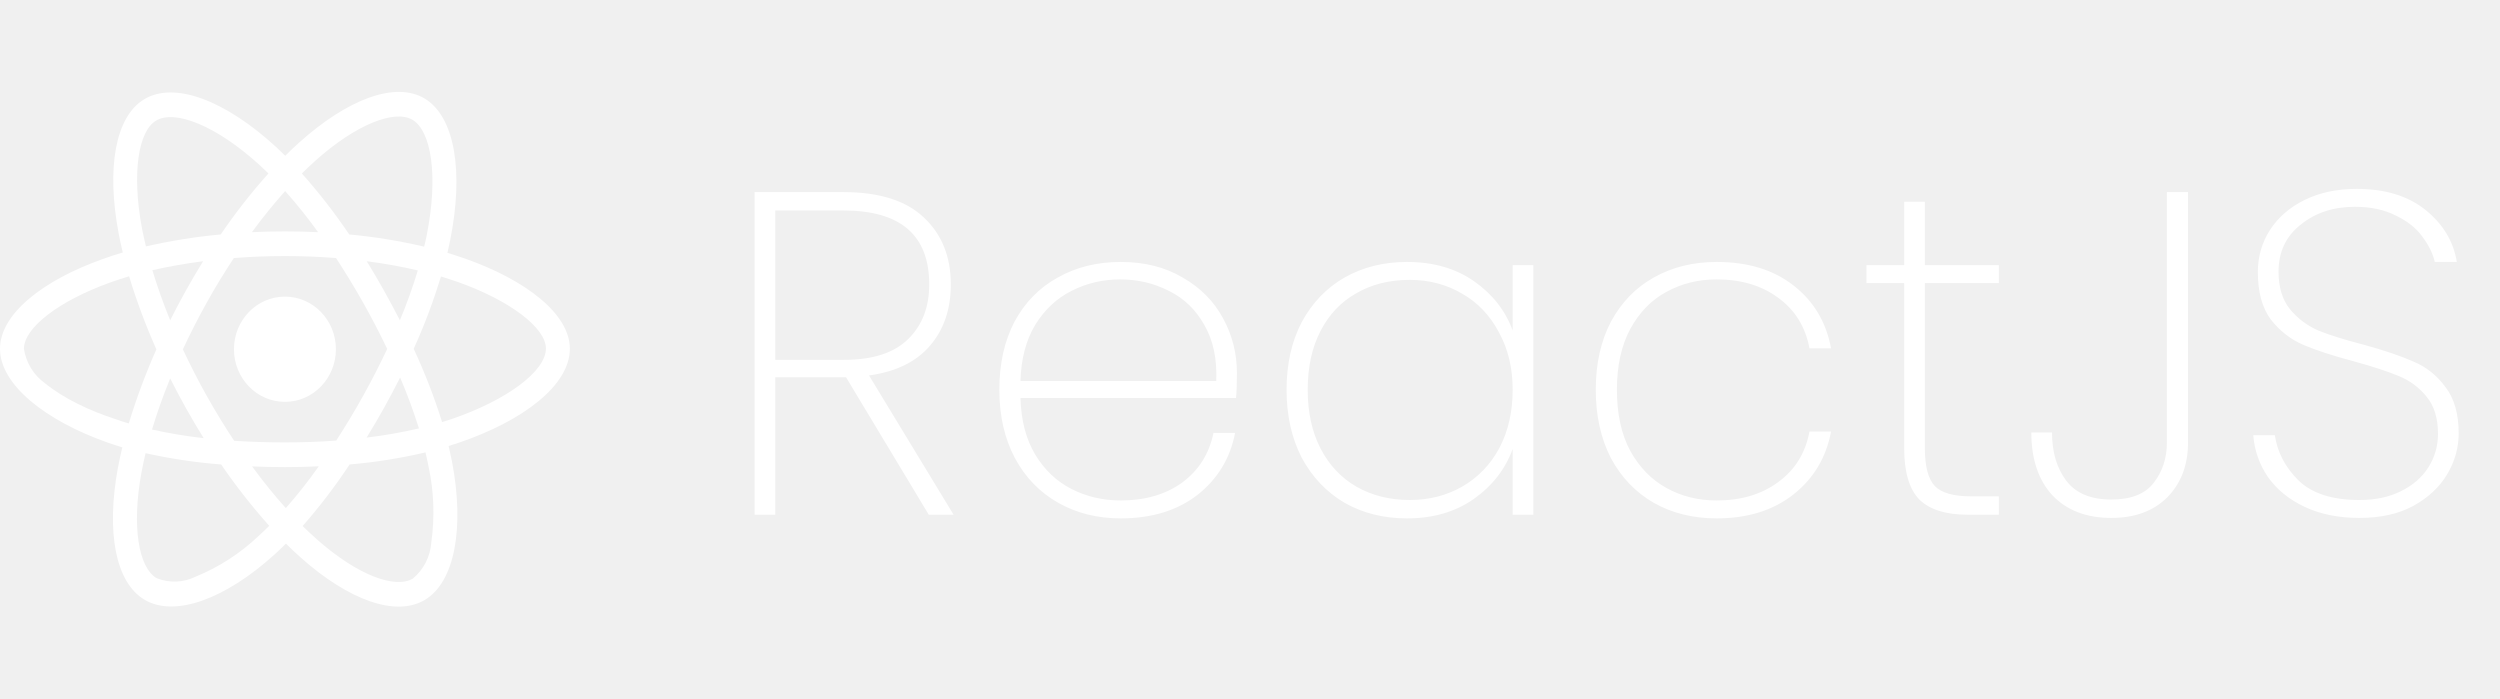
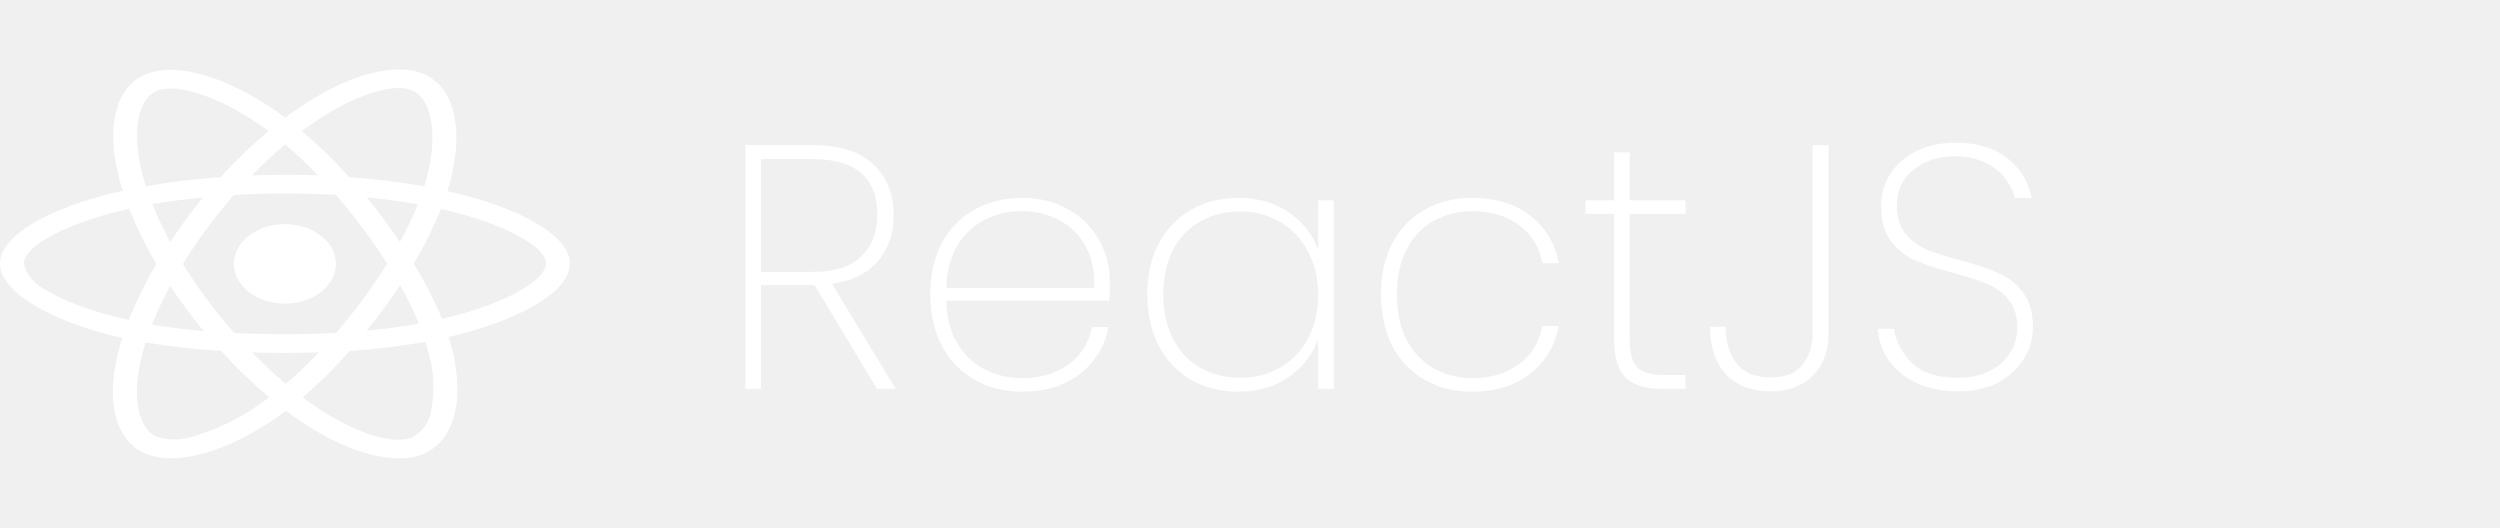
- <svg xmlns="http://www.w3.org/2000/svg" width="136" height="38" viewBox="0 0 136 38" fill="none">
-   <path d="M25.321 14.074C24.994 13.961 24.667 13.855 24.34 13.755C24.394 13.524 24.443 13.293 24.491 13.061C25.236 9.336 24.745 6.343 23.093 5.355C21.5 4.412 18.903 5.393 16.275 7.755C16.015 7.987 15.76 8.23 15.518 8.474C15.355 8.312 15.185 8.149 15.016 7.993C12.261 5.468 9.5 4.405 7.847 5.399C6.261 6.349 5.788 9.168 6.454 12.693C6.521 13.043 6.594 13.386 6.678 13.736C6.291 13.849 5.909 13.974 5.552 14.105C2.319 15.261 0 17.086 0 18.974C0 20.923 2.47 22.88 5.831 24.067C6.103 24.161 6.376 24.254 6.654 24.336C6.563 24.711 6.485 25.079 6.412 25.461C5.776 28.929 6.273 31.679 7.859 32.623C9.494 33.598 12.243 32.598 14.919 30.179C15.131 29.985 15.343 29.785 15.555 29.573C15.821 29.842 16.099 30.098 16.378 30.348C18.969 32.648 21.53 33.579 23.111 32.635C24.745 31.66 25.278 28.704 24.588 25.104C24.534 24.829 24.473 24.548 24.406 24.261C24.6 24.204 24.788 24.142 24.976 24.079C28.469 22.886 31 20.955 31 18.974C31 17.08 28.614 15.242 25.321 14.074ZM17.129 8.768C19.381 6.743 21.482 5.949 22.439 6.518C23.462 7.124 23.855 9.574 23.214 12.793C23.171 13.005 23.129 13.211 23.074 13.418C21.73 13.105 20.368 12.88 19 12.755C18.212 11.593 17.353 10.48 16.42 9.436C16.656 9.205 16.887 8.987 17.129 8.768ZM10.123 22.217C10.432 22.761 10.747 23.305 11.08 23.836C10.136 23.73 9.197 23.573 8.271 23.367C8.537 22.467 8.87 21.536 9.258 20.586C9.536 21.136 9.821 21.68 10.123 22.217ZM8.289 14.699C9.161 14.499 10.087 14.336 11.05 14.211C10.729 14.73 10.414 15.261 10.117 15.799C9.821 16.33 9.53 16.874 9.258 17.424C8.876 16.492 8.555 15.58 8.289 14.699ZM9.948 19.005C10.348 18.142 10.783 17.299 11.244 16.467C11.704 15.636 12.2 14.83 12.721 14.036C13.629 13.967 14.556 13.93 15.5 13.93C16.445 13.93 17.377 13.967 18.279 14.036C18.794 14.824 19.284 15.63 19.75 16.455C20.217 17.28 20.652 18.123 21.064 18.98C20.659 19.842 20.223 20.692 19.756 21.53C19.296 22.361 18.806 23.167 18.291 23.967C17.389 24.036 16.451 24.067 15.5 24.067C14.549 24.067 13.629 24.036 12.739 23.98C12.212 23.186 11.716 22.373 11.25 21.542C10.783 20.711 10.354 19.867 9.948 19.005ZM20.883 22.204C21.191 21.655 21.482 21.098 21.767 20.536C22.154 21.442 22.493 22.361 22.79 23.305C21.851 23.523 20.901 23.692 19.944 23.805C20.271 23.279 20.58 22.742 20.883 22.204ZM21.755 17.424C21.47 16.874 21.179 16.324 20.877 15.786C20.58 15.255 20.271 14.73 19.95 14.211C20.925 14.336 21.857 14.505 22.729 14.711C22.451 15.636 22.124 16.536 21.755 17.424ZM15.512 10.393C16.148 11.105 16.747 11.855 17.304 12.63C16.105 12.574 14.901 12.574 13.702 12.63C14.295 11.824 14.907 11.074 15.512 10.393ZM8.489 6.562C9.506 5.949 11.764 6.824 14.144 8.999C14.295 9.136 14.447 9.286 14.604 9.436C13.665 10.48 12.8 11.593 12.006 12.755C10.638 12.88 9.282 13.099 7.938 13.405C7.859 13.086 7.792 12.761 7.726 12.436C7.157 9.411 7.532 7.13 8.489 6.562ZM7.005 23.036C6.751 22.961 6.503 22.88 6.254 22.792C4.965 22.373 3.5 21.711 2.44 20.842C1.829 20.405 1.417 19.73 1.302 18.974C1.302 17.83 3.215 16.367 5.976 15.374C6.321 15.249 6.672 15.136 7.023 15.03C7.435 16.386 7.932 17.717 8.507 19.005C7.926 20.311 7.423 21.661 7.005 23.036ZM14.065 29.16C13.066 30.104 11.91 30.854 10.65 31.367C9.978 31.698 9.203 31.729 8.513 31.448C7.55 30.873 7.151 28.667 7.696 25.698C7.762 25.348 7.835 24.998 7.92 24.654C9.276 24.954 10.644 25.161 12.031 25.267C12.83 26.436 13.708 27.554 14.646 28.604C14.453 28.798 14.259 28.985 14.065 29.16ZM15.548 27.642C14.931 26.954 14.313 26.192 13.714 25.373C14.295 25.398 14.895 25.411 15.5 25.411C16.124 25.411 16.735 25.398 17.341 25.367C16.784 26.161 16.184 26.917 15.548 27.642ZM23.462 29.517C23.407 30.279 23.044 30.992 22.463 31.473C21.5 32.048 19.448 31.298 17.232 29.335C16.977 29.11 16.723 28.867 16.463 28.617C17.389 27.561 18.243 26.442 19.018 25.267C20.404 25.148 21.785 24.929 23.147 24.611C23.208 24.867 23.262 25.123 23.311 25.373C23.607 26.723 23.656 28.129 23.462 29.517ZM24.564 22.798C24.394 22.855 24.225 22.911 24.049 22.961C23.625 21.598 23.105 20.267 22.505 18.974C23.087 17.698 23.577 16.386 23.989 15.042C24.303 15.136 24.606 15.236 24.897 15.336C27.718 16.336 29.698 17.823 29.698 18.961C29.698 20.186 27.585 21.767 24.564 22.798ZM15.5 21.861C17.032 21.861 18.273 20.58 18.273 18.998C18.273 17.417 17.032 16.136 15.5 16.136C13.968 16.136 12.727 17.417 12.727 18.998C12.727 20.58 13.968 21.861 15.5 21.861Z" fill="white" />
-   <path d="M50.525 28L46.025 20.525H45.925H42.175V28H41.05V10.45H45.875C47.825 10.45 49.283 10.908 50.25 11.825C51.233 12.742 51.725 13.958 51.725 15.475C51.725 16.825 51.342 17.942 50.575 18.825C49.825 19.692 48.725 20.225 47.275 20.425L51.875 28H50.525ZM42.175 19.575H45.925C47.475 19.575 48.633 19.2 49.4 18.45C50.167 17.7 50.55 16.708 50.55 15.475C50.55 12.792 48.992 11.45 45.875 11.45H42.175V19.575ZM67.289 20.3C67.289 20.9 67.272 21.35 67.239 21.65H55.514C55.547 22.867 55.814 23.892 56.314 24.725C56.814 25.558 57.472 26.183 58.289 26.6C59.105 27.017 59.997 27.225 60.964 27.225C62.297 27.225 63.414 26.9 64.314 26.25C65.214 25.583 65.78 24.683 66.014 23.55H67.189C66.922 24.933 66.239 26.058 65.139 26.925C64.039 27.775 62.647 28.2 60.964 28.2C59.697 28.2 58.564 27.917 57.564 27.35C56.564 26.783 55.78 25.975 55.214 24.925C54.647 23.858 54.364 22.617 54.364 21.2C54.364 19.783 54.639 18.55 55.189 17.5C55.755 16.45 56.539 15.65 57.539 15.1C58.539 14.533 59.68 14.25 60.964 14.25C62.264 14.25 63.389 14.533 64.339 15.1C65.305 15.65 66.039 16.392 66.539 17.325C67.039 18.242 67.289 19.233 67.289 20.3ZM66.164 20.725C66.214 19.525 65.997 18.508 65.514 17.675C65.047 16.842 64.405 16.225 63.589 15.825C62.772 15.408 61.889 15.2 60.939 15.2C59.989 15.2 59.105 15.408 58.289 15.825C57.489 16.225 56.83 16.842 56.314 17.675C55.814 18.508 55.547 19.525 55.514 20.725H66.164ZM69.989 21.2C69.989 19.8 70.264 18.575 70.814 17.525C71.38 16.475 72.155 15.667 73.139 15.1C74.139 14.533 75.272 14.25 76.539 14.25C77.972 14.25 79.189 14.6 80.189 15.3C81.189 16 81.889 16.892 82.289 17.975V14.425H83.414V28H82.289V24.425C81.889 25.525 81.18 26.433 80.164 27.15C79.164 27.85 77.955 28.2 76.539 28.2C75.272 28.2 74.139 27.917 73.139 27.35C72.155 26.767 71.38 25.95 70.814 24.9C70.264 23.833 69.989 22.6 69.989 21.2ZM82.289 21.2C82.289 20.017 82.039 18.975 81.539 18.075C81.055 17.158 80.389 16.458 79.539 15.975C78.689 15.475 77.739 15.225 76.689 15.225C75.589 15.225 74.622 15.467 73.789 15.95C72.955 16.417 72.305 17.1 71.839 18C71.372 18.9 71.139 19.967 71.139 21.2C71.139 22.433 71.372 23.5 71.839 24.4C72.305 25.3 72.955 25.992 73.789 26.475C74.639 26.958 75.605 27.2 76.689 27.2C77.739 27.2 78.689 26.958 79.539 26.475C80.405 25.975 81.08 25.275 81.564 24.375C82.047 23.458 82.289 22.4 82.289 21.2ZM86.81 21.2C86.81 19.783 87.085 18.55 87.635 17.5C88.202 16.45 88.977 15.65 89.96 15.1C90.96 14.533 92.102 14.25 93.385 14.25C95.085 14.25 96.477 14.675 97.56 15.525C98.66 16.375 99.343 17.517 99.61 18.95H98.435C98.218 17.783 97.652 16.867 96.735 16.2C95.835 15.533 94.718 15.2 93.385 15.2C92.385 15.2 91.477 15.425 90.66 15.875C89.843 16.308 89.185 16.983 88.685 17.9C88.202 18.8 87.96 19.9 87.96 21.2C87.96 22.517 88.202 23.625 88.685 24.525C89.185 25.425 89.843 26.1 90.66 26.55C91.477 27 92.385 27.225 93.385 27.225C94.718 27.225 95.835 26.892 96.735 26.225C97.652 25.558 98.218 24.642 98.435 23.475H99.61C99.343 24.892 98.66 26.033 97.56 26.9C96.46 27.767 95.068 28.2 93.385 28.2C92.102 28.2 90.96 27.917 89.96 27.35C88.977 26.783 88.202 25.975 87.635 24.925C87.085 23.858 86.81 22.617 86.81 21.2ZM104.712 15.4V24.375C104.712 25.375 104.896 26.067 105.262 26.45C105.629 26.817 106.279 27 107.212 27H108.737V28H107.037C105.854 28 104.979 27.725 104.412 27.175C103.862 26.608 103.587 25.675 103.587 24.375V15.4H101.537V14.425H103.587V10.975H104.712V14.425H108.737V15.4H104.712ZM119.029 10.45V24.075C119.029 25.292 118.654 26.283 117.904 27.05C117.154 27.8 116.138 28.175 114.854 28.175C113.504 28.175 112.438 27.767 111.654 26.95C110.888 26.117 110.504 24.975 110.504 23.525H111.629C111.629 24.592 111.888 25.467 112.404 26.15C112.921 26.833 113.738 27.175 114.854 27.175C115.921 27.175 116.688 26.875 117.154 26.275C117.638 25.658 117.879 24.925 117.879 24.075V10.45H119.029ZM128.352 28.175C127.218 28.175 126.227 27.975 125.377 27.575C124.527 27.175 123.86 26.633 123.377 25.95C122.91 25.267 122.643 24.508 122.577 23.675H123.752C123.885 24.592 124.31 25.408 125.027 26.125C125.76 26.842 126.868 27.2 128.352 27.2C129.218 27.2 129.968 27.042 130.602 26.725C131.252 26.408 131.752 25.975 132.102 25.425C132.452 24.875 132.627 24.267 132.627 23.6C132.627 22.75 132.418 22.075 132.002 21.575C131.602 21.075 131.093 20.7 130.477 20.45C129.877 20.2 129.06 19.933 128.027 19.65C126.893 19.35 125.977 19.05 125.277 18.75C124.593 18.45 124.01 17.992 123.527 17.375C123.06 16.742 122.827 15.883 122.827 14.8C122.827 13.967 123.043 13.208 123.477 12.525C123.927 11.825 124.56 11.275 125.377 10.875C126.193 10.475 127.135 10.275 128.202 10.275C129.752 10.275 131.002 10.658 131.952 11.425C132.902 12.192 133.468 13.133 133.652 14.25H132.452C132.352 13.8 132.127 13.342 131.777 12.875C131.443 12.408 130.96 12.025 130.327 11.725C129.71 11.408 128.968 11.25 128.102 11.25C126.935 11.25 125.952 11.575 125.152 12.225C124.352 12.858 123.952 13.708 123.952 14.775C123.952 15.625 124.16 16.308 124.577 16.825C124.993 17.325 125.502 17.708 126.102 17.975C126.718 18.225 127.543 18.483 128.577 18.75C129.727 19.067 130.635 19.375 131.302 19.675C131.985 19.958 132.56 20.417 133.027 21.05C133.51 21.667 133.752 22.508 133.752 23.575C133.752 24.358 133.543 25.1 133.127 25.8C132.71 26.5 132.093 27.075 131.277 27.525C130.477 27.958 129.502 28.175 128.352 28.175Z" fill="white" />
+ <svg xmlns="http://www.w3.org/2000/svg" width="180" height="38" viewBox="0 0 180 38" fill="none">
+   <path d="M33.513 14.074C33.08 13.961 32.647 13.855 32.214 13.755C32.286 13.524 32.351 13.293 32.415 13.061C33.4 9.336 32.751 6.343 30.564 5.355C28.456 4.412 25.018 5.393 21.54 7.755C21.196 7.987 20.859 8.23 20.539 8.474C20.322 8.312 20.098 8.149 19.874 7.993C16.227 5.468 12.573 4.405 10.386 5.399C8.286 6.349 7.661 9.168 8.542 12.693C8.631 13.043 8.727 13.386 8.839 13.736C8.326 13.849 7.821 13.974 7.348 14.105C3.069 15.261 0 17.086 0 18.974C0 20.923 3.27 22.88 7.717 24.067C8.078 24.161 8.438 24.254 8.807 24.336C8.687 24.711 8.582 25.079 8.486 25.461C7.645 28.929 8.302 31.679 10.402 32.623C12.565 33.598 16.203 32.598 19.745 30.179C20.026 29.985 20.306 29.785 20.587 29.573C20.939 29.842 21.308 30.098 21.677 30.348C25.106 32.648 28.496 33.579 30.588 32.635C32.751 31.66 33.456 28.704 32.543 25.104C32.471 24.829 32.391 24.548 32.303 24.261C32.559 24.204 32.807 24.142 33.056 24.079C37.68 22.886 41.029 20.955 41.029 18.974C41.029 17.08 37.872 15.242 33.513 14.074ZM22.67 8.768C25.651 6.743 28.432 5.949 29.698 6.518C31.052 7.124 31.573 9.574 30.724 12.793C30.668 13.005 30.612 13.211 30.54 13.418C28.761 13.105 26.957 12.88 25.146 12.755C24.105 11.593 22.967 10.48 21.733 9.436C22.045 9.205 22.35 8.987 22.67 8.768ZM13.399 22.217C13.807 22.761 14.224 23.305 14.665 23.836C13.415 23.73 12.173 23.573 10.947 23.367C11.299 22.467 11.74 21.536 12.253 20.586C12.621 21.136 12.998 21.68 13.399 22.217ZM10.97 14.699C12.124 14.499 13.351 14.336 14.625 14.211C14.2 14.73 13.783 15.261 13.391 15.799C12.998 16.33 12.613 16.874 12.253 17.424C11.748 16.492 11.323 15.58 10.97 14.699ZM13.166 19.005C13.695 18.142 14.272 17.299 14.881 16.467C15.49 15.636 16.147 14.83 16.836 14.036C18.038 13.967 19.265 13.93 20.515 13.93C21.765 13.93 22.999 13.967 24.193 14.036C24.874 14.824 25.523 15.63 26.14 16.455C26.757 17.28 27.334 18.123 27.879 18.98C27.342 19.842 26.765 20.692 26.148 21.53C25.539 22.361 24.89 23.167 24.209 23.967C23.015 24.036 21.773 24.067 20.515 24.067C19.256 24.067 18.038 24.036 16.86 23.98C16.163 23.186 15.506 22.373 14.889 21.542C14.272 20.711 13.703 19.867 13.166 19.005ZM27.639 22.204C28.047 21.655 28.432 21.098 28.809 20.536C29.322 21.442 29.77 22.361 30.163 23.305C28.921 23.523 27.663 23.692 26.397 23.805C26.829 23.279 27.238 22.742 27.639 22.204ZM28.793 17.424C28.416 16.874 28.031 16.324 27.631 15.786C27.238 15.255 26.829 14.73 26.405 14.211C27.695 14.336 28.929 14.505 30.083 14.711C29.714 15.636 29.281 16.536 28.793 17.424ZM20.531 10.393C21.372 11.105 22.165 11.855 22.903 12.63C21.316 12.574 19.721 12.574 18.135 12.63C18.92 11.824 19.729 11.074 20.531 10.393ZM11.235 6.562C12.581 5.949 15.57 6.824 18.72 8.999C18.92 9.136 19.12 9.286 19.329 9.436C18.087 10.48 16.941 11.593 15.891 12.755C14.08 12.88 12.285 13.099 10.506 13.405C10.402 13.086 10.313 12.761 10.225 12.436C9.472 9.411 9.969 7.13 11.235 6.562ZM9.272 23.036C8.935 22.961 8.607 22.88 8.278 22.792C6.571 22.373 4.632 21.711 3.229 20.842C2.42 20.405 1.875 19.73 1.723 18.974C1.723 17.83 4.255 16.367 7.909 15.374C8.366 15.249 8.831 15.136 9.296 15.03C9.841 16.386 10.498 17.717 11.259 19.005C10.49 20.311 9.825 21.661 9.272 23.036ZM18.615 29.16C17.293 30.104 15.763 30.854 14.096 31.367C13.206 31.698 12.181 31.729 11.267 31.448C9.993 30.873 9.464 28.667 10.185 25.698C10.273 25.348 10.37 24.998 10.482 24.654C12.277 24.954 14.088 25.161 15.923 25.267C16.981 26.436 18.143 27.554 19.385 28.604C19.128 28.798 18.872 28.985 18.615 29.16ZM20.579 27.642C19.761 26.954 18.944 26.192 18.151 25.373C18.92 25.398 19.713 25.411 20.515 25.411C21.34 25.411 22.149 25.398 22.951 25.367C22.213 26.161 21.42 26.917 20.579 27.642ZM31.052 29.517C30.98 30.279 30.5 30.992 29.73 31.473C28.456 32.048 25.739 31.298 22.806 29.335C22.47 29.11 22.133 28.867 21.789 28.617C23.015 27.561 24.145 26.442 25.171 25.267C27.006 25.148 28.833 24.929 30.636 24.611C30.716 24.867 30.788 25.123 30.852 25.373C31.245 26.723 31.309 28.129 31.052 29.517ZM32.511 22.798C32.286 22.855 32.062 22.911 31.83 22.961C31.269 21.598 30.58 20.267 29.786 18.974C30.556 17.698 31.205 16.386 31.75 15.042C32.166 15.136 32.567 15.236 32.952 15.336C36.686 16.336 39.306 17.823 39.306 18.961C39.306 20.186 36.51 21.767 32.511 22.798ZM20.515 21.861C22.542 21.861 24.185 20.58 24.185 18.998C24.185 17.417 22.542 16.136 20.515 16.136C18.487 16.136 16.844 17.417 16.844 18.998C16.844 20.58 18.487 21.861 20.515 21.861Z" fill="white" />
+   <path d="M63.144 28L58.644 20.525H58.544H54.794V28H53.669V10.45H58.494C60.444 10.45 61.902 10.908 62.869 11.825C63.852 12.742 64.344 13.958 64.344 15.475C64.344 16.825 63.96 17.942 63.194 18.825C62.444 19.692 61.344 20.225 59.894 20.425L64.494 28H63.144ZM54.794 19.575H58.544C60.094 19.575 61.252 19.2 62.019 18.45C62.785 17.7 63.169 16.708 63.169 15.475C63.169 12.792 61.61 11.45 58.494 11.45H54.794V19.575ZM79.907 20.3C79.907 20.9 79.891 21.35 79.857 21.65H68.132C68.166 22.867 68.432 23.892 68.932 24.725C69.432 25.558 70.091 26.183 70.907 26.6C71.724 27.017 72.616 27.225 73.582 27.225C74.916 27.225 76.032 26.9 76.932 26.25C77.832 25.583 78.399 24.683 78.632 23.55H79.807C79.541 24.933 78.857 26.058 77.757 26.925C76.657 27.775 75.266 28.2 73.582 28.2C72.316 28.2 71.182 27.917 70.182 27.35C69.182 26.783 68.399 25.975 67.832 24.925C67.266 23.858 66.982 22.617 66.982 21.2C66.982 19.783 67.257 18.55 67.807 17.5C68.374 16.45 69.157 15.65 70.157 15.1C71.157 14.533 72.299 14.25 73.582 14.25C74.882 14.25 76.007 14.533 76.957 15.1C77.924 15.65 78.657 16.392 79.157 17.325C79.657 18.242 79.907 19.233 79.907 20.3ZM78.782 20.725C78.832 19.525 78.616 18.508 78.132 17.675C77.666 16.842 77.024 16.225 76.207 15.825C75.391 15.408 74.507 15.2 73.557 15.2C72.607 15.2 71.724 15.408 70.907 15.825C70.107 16.225 69.449 16.842 68.932 17.675C68.432 18.508 68.166 19.525 68.132 20.725H78.782ZM82.607 21.2C82.607 19.8 82.882 18.575 83.432 17.525C83.999 16.475 84.774 15.667 85.757 15.1C86.757 14.533 87.891 14.25 89.157 14.25C90.591 14.25 91.807 14.6 92.807 15.3C93.807 16 94.507 16.892 94.907 17.975V14.425H96.032V28H94.907V24.425C94.507 25.525 93.799 26.433 92.782 27.15C91.782 27.85 90.574 28.2 89.157 28.2C87.891 28.2 86.757 27.917 85.757 27.35C84.774 26.767 83.999 25.95 83.432 24.9C82.882 23.833 82.607 22.6 82.607 21.2ZM94.907 21.2C94.907 20.017 94.657 18.975 94.157 18.075C93.674 17.158 93.007 16.458 92.157 15.975C91.307 15.475 90.357 15.225 89.307 15.225C88.207 15.225 87.241 15.467 86.407 15.95C85.574 16.417 84.924 17.1 84.457 18C83.991 18.9 83.757 19.967 83.757 21.2C83.757 22.433 83.991 23.5 84.457 24.4C84.924 25.3 85.574 25.992 86.407 26.475C87.257 26.958 88.224 27.2 89.307 27.2C90.357 27.2 91.307 26.958 92.157 26.475C93.024 25.975 93.699 25.275 94.182 24.375C94.666 23.458 94.907 22.4 94.907 21.2ZM99.429 21.2C99.429 19.783 99.704 18.55 100.254 17.5C100.82 16.45 101.595 15.65 102.579 15.1C103.579 14.533 104.72 14.25 106.004 14.25C107.704 14.25 109.095 14.675 110.179 15.525C111.279 16.375 111.962 17.517 112.229 18.95H111.054C110.837 17.783 110.27 16.867 109.354 16.2C108.454 15.533 107.337 15.2 106.004 15.2C105.004 15.2 104.095 15.425 103.279 15.875C102.462 16.308 101.804 16.983 101.304 17.9C100.82 18.8 100.579 19.9 100.579 21.2C100.579 22.517 100.82 23.625 101.304 24.525C101.804 25.425 102.462 26.1 103.279 26.55C104.095 27 105.004 27.225 106.004 27.225C107.337 27.225 108.454 26.892 109.354 26.225C110.27 25.558 110.837 24.642 111.054 23.475H112.229C111.962 24.892 111.279 26.033 110.179 26.9C109.079 27.767 107.687 28.2 106.004 28.2C104.72 28.2 103.579 27.917 102.579 27.35C101.595 26.783 100.82 25.975 100.254 24.925C99.704 23.858 99.429 22.617 99.429 21.2ZM117.331 15.4V24.375C117.331 25.375 117.514 26.067 117.881 26.45C118.248 26.817 118.898 27 119.831 27H121.356V28H119.656C118.473 28 117.598 27.725 117.031 27.175C116.481 26.608 116.206 25.675 116.206 24.375V15.4H114.156V14.425H116.206V10.975H117.331V14.425H121.356V15.4H117.331ZM131.648 10.45V24.075C131.648 25.292 131.273 26.283 130.523 27.05C129.773 27.8 128.756 28.175 127.473 28.175C126.123 28.175 125.056 27.767 124.273 26.95C123.506 26.117 123.123 24.975 123.123 23.525H124.248C124.248 24.592 124.506 25.467 125.023 26.15C125.54 26.833 126.356 27.175 127.473 27.175C128.54 27.175 129.306 26.875 129.773 26.275C130.256 25.658 130.498 24.925 130.498 24.075V10.45H131.648ZM140.97 28.175C139.837 28.175 138.845 27.975 137.995 27.575C137.145 27.175 136.479 26.633 135.995 25.95C135.529 25.267 135.262 24.508 135.195 23.675H136.37C136.504 24.592 136.929 25.408 137.645 26.125C138.379 26.842 139.487 27.2 140.97 27.2C141.837 27.2 142.587 27.042 143.22 26.725C143.87 26.408 144.37 25.975 144.72 25.425C145.07 24.875 145.245 24.267 145.245 23.6C145.245 22.75 145.037 22.075 144.62 21.575C144.22 21.075 143.712 20.7 143.095 20.45C142.495 20.2 141.679 19.933 140.645 19.65C139.512 19.35 138.595 19.05 137.895 18.75C137.212 18.45 136.629 17.992 136.145 17.375C135.679 16.742 135.445 15.883 135.445 14.8C135.445 13.967 135.662 13.208 136.095 12.525C136.545 11.825 137.179 11.275 137.995 10.875C138.812 10.475 139.754 10.275 140.82 10.275C142.37 10.275 143.62 10.658 144.57 11.425C145.52 12.192 146.087 13.133 146.27 14.25H145.07C144.97 13.8 144.745 13.342 144.395 12.875C144.062 12.408 143.579 12.025 142.945 11.725C142.329 11.408 141.587 11.25 140.72 11.25C139.554 11.25 138.57 11.575 137.77 12.225C136.97 12.858 136.57 13.708 136.57 14.775C136.57 15.625 136.779 16.308 137.195 16.825C137.612 17.325 138.12 17.708 138.72 17.975C139.337 18.225 140.162 18.483 141.195 18.75C142.345 19.067 143.254 19.375 143.92 19.675C144.604 19.958 145.179 20.417 145.645 21.05C146.129 21.667 146.37 22.508 146.37 23.575C146.37 24.358 146.162 25.1 145.745 25.8C145.329 26.5 144.712 27.075 143.895 27.525C143.095 27.958 142.12 28.175 140.97 28.175Z" fill="white" />
</svg>
